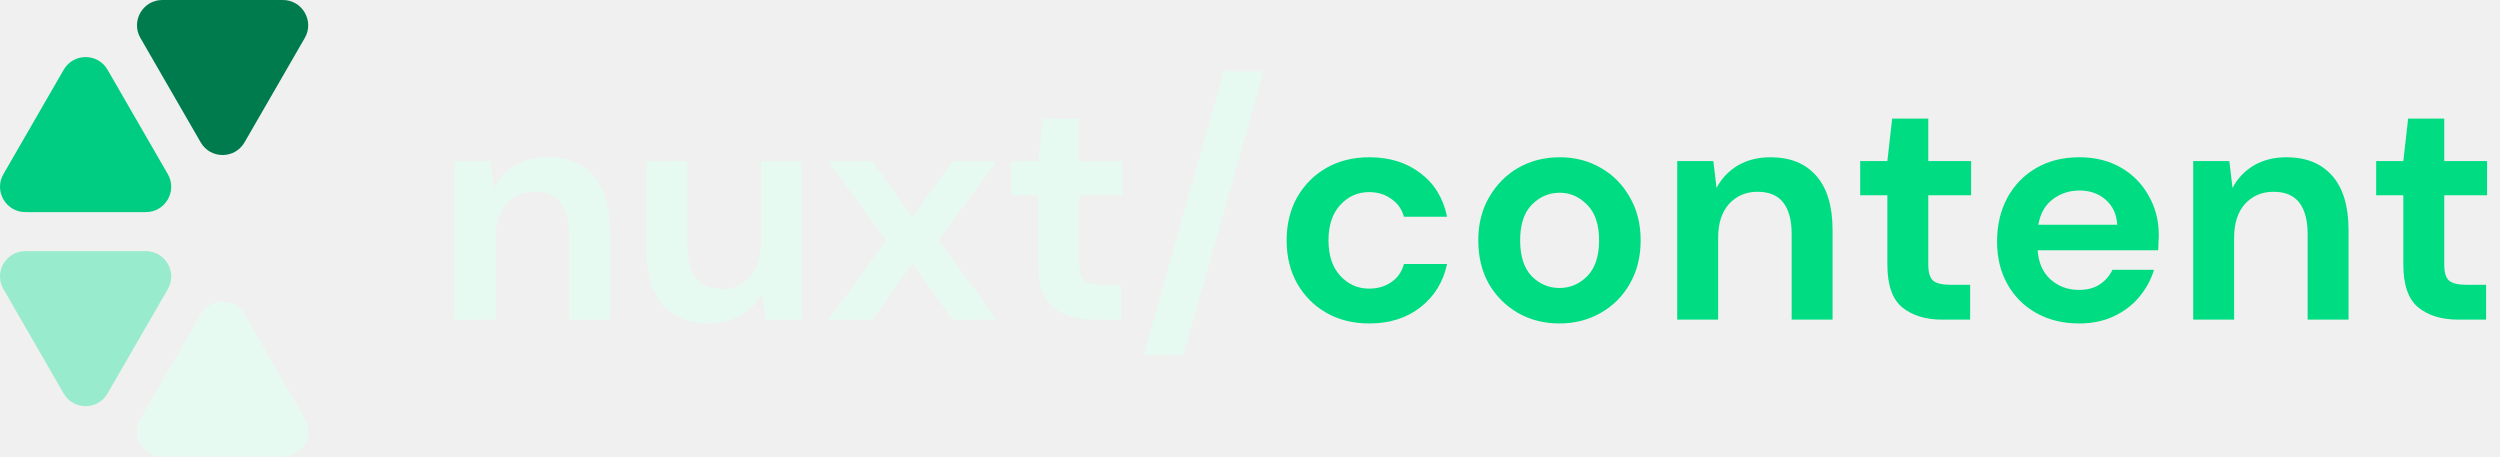
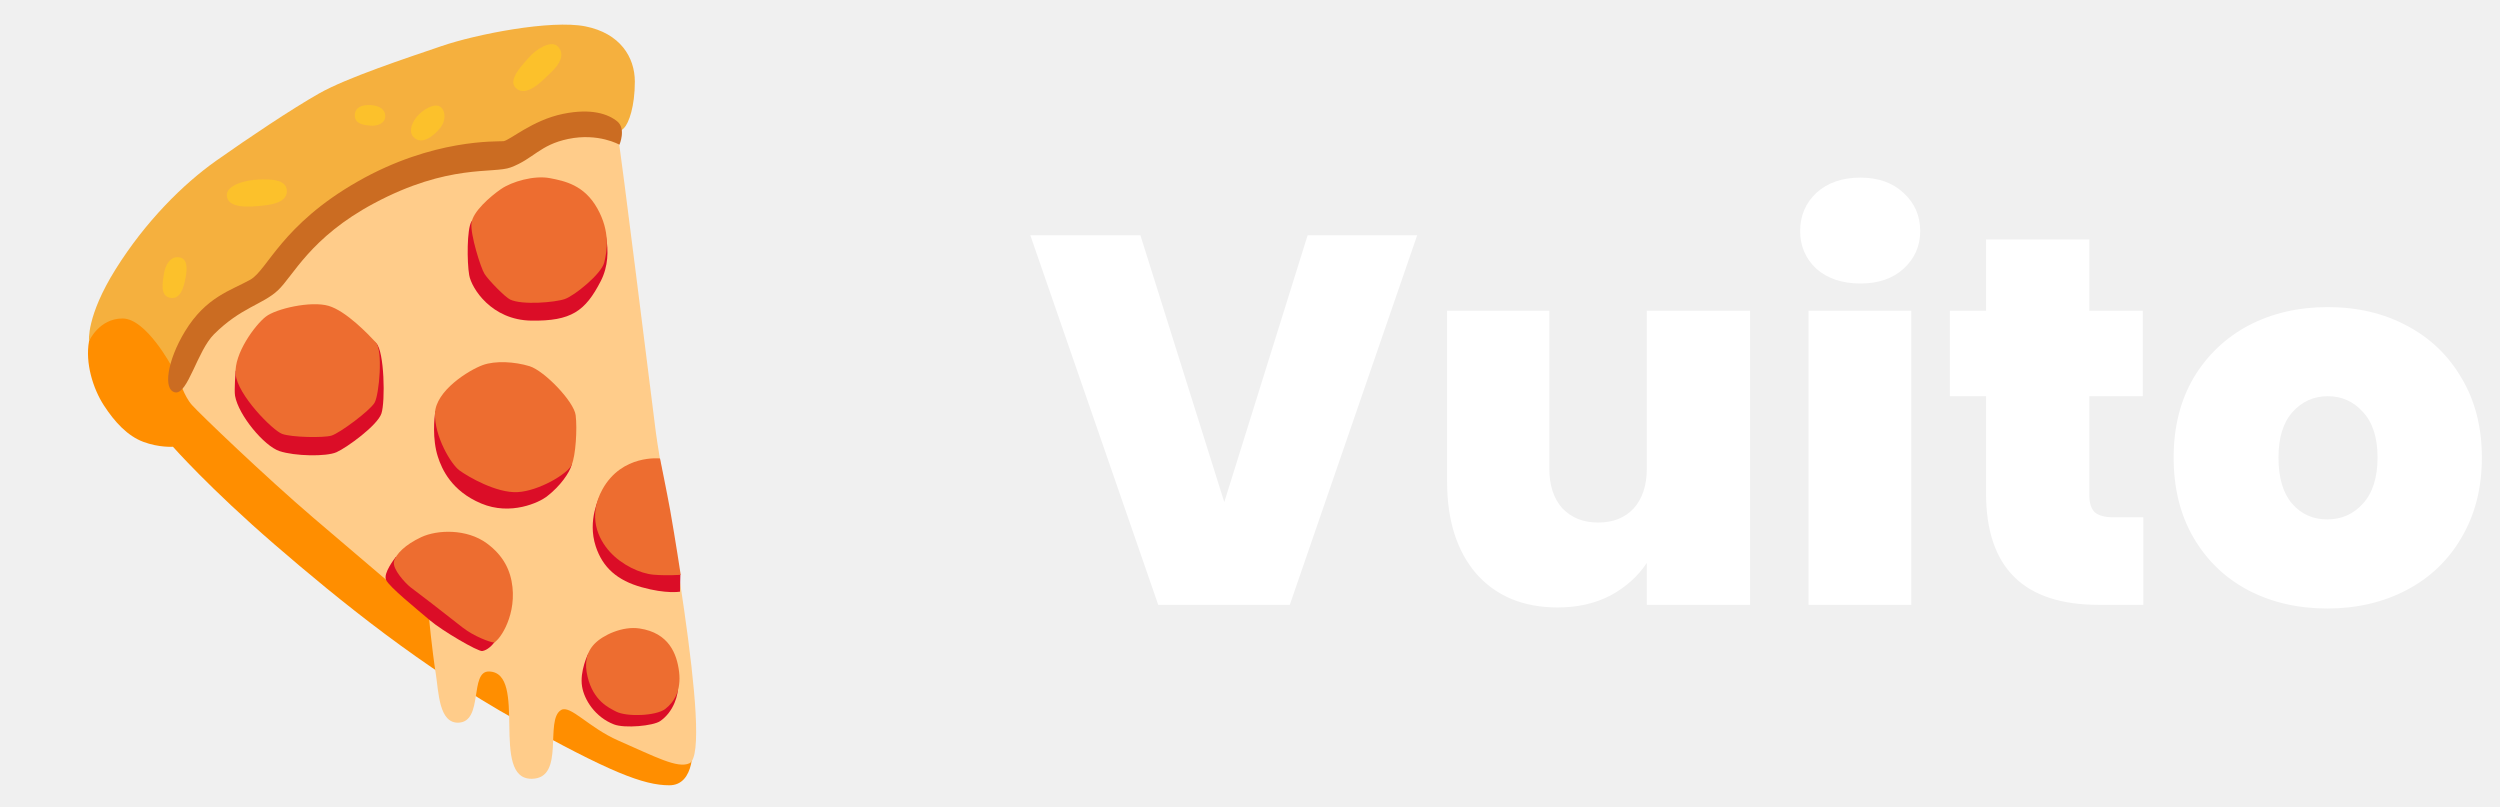
- <svg xmlns="http://www.w3.org/2000/svg" width="219" height="40" viewBox="0 0 219 40" fill="none">
-   <g clip-path="url(#clip0)">
-     <path d="M14.7 15.254C15.553 16.732 14.486 18.58 12.78 18.58H2.22C0.514 18.58 -0.553 16.732 0.3 15.254L5.58 6.109C6.433 4.63 8.567 4.63 9.42 6.109L14.7 15.254Z" fill="#00CD81" />
-     <path d="M17.58 27.529C18.433 26.05 20.567 26.05 21.42 27.529L26.7 36.673C27.553 38.151 26.486 39.999 24.78 39.999H14.22C12.514 39.999 11.447 38.151 12.3 36.673L17.58 27.529Z" fill="#E6FAF2" />
-     <path d="M21.42 12.47C20.567 13.948 18.433 13.948 17.58 12.47L12.3 3.325C11.447 1.847 12.514 0 14.22 0H24.78C26.486 0 27.553 1.847 26.7 3.325L21.42 12.47Z" fill="#007B4D" />
-     <path d="M12.78 22C14.486 22 15.553 23.848 14.7 25.326L9.42 34.471C8.567 35.95 6.433 35.95 5.58 34.471L0.3 25.326C-0.553 23.848 0.514 22 2.22 22H12.78Z" fill="#99EBCD" />
-     <path d="M39.82 28V14.112H42.984L43.264 16.464C43.693 15.643 44.309 14.989 45.112 14.504C45.933 14.019 46.895 13.776 47.996 13.776C49.713 13.776 51.048 14.317 52 15.4C52.952 16.483 53.428 18.069 53.428 20.16V28H49.844V20.496C49.844 19.301 49.601 18.387 49.116 17.752C48.631 17.117 47.875 16.8 46.848 16.8C45.84 16.8 45.009 17.155 44.356 17.864C43.721 18.573 43.404 19.563 43.404 20.832V28H39.82ZM70.239 14.112V28H67.075L66.795 25.648C66.366 26.469 65.74 27.123 64.919 27.608C64.117 28.093 63.164 28.336 62.063 28.336C60.346 28.336 59.011 27.795 58.059 26.712C57.107 25.629 56.631 24.043 56.631 21.952V14.112H60.215V21.616C60.215 22.811 60.458 23.725 60.943 24.36C61.428 24.995 62.184 25.312 63.211 25.312C64.219 25.312 65.04 24.957 65.675 24.248C66.329 23.539 66.655 22.549 66.655 21.28V14.112H70.239ZM72.574 28L77.614 21.056L72.574 14.112H76.41L79.938 19.04L83.438 14.112H87.302L82.234 21.056L87.302 28H83.438L79.938 23.072L76.41 28H72.574ZM95.774 28C94.318 28 93.151 27.645 92.274 26.936C91.396 26.227 90.958 24.967 90.958 23.156V17.108H88.578V14.112H90.958L91.378 10.388H94.542V14.112H98.294V17.108H94.542V23.184C94.542 23.856 94.682 24.323 94.962 24.584C95.26 24.827 95.764 24.948 96.474 24.948H98.21V28H95.774ZM100.195 31.108L107.195 6.244H110.695L103.667 31.108H100.195Z" fill="#E6FAF2" />
-     <path d="M119.96 28.336C118.541 28.336 117.291 28.028 116.208 27.412C115.125 26.796 114.267 25.937 113.632 24.836C113.016 23.735 112.708 22.475 112.708 21.056C112.708 19.637 113.016 18.377 113.632 17.276C114.267 16.175 115.125 15.316 116.208 14.7C117.291 14.084 118.541 13.776 119.96 13.776C121.733 13.776 123.227 14.243 124.44 15.176C125.653 16.091 126.428 17.36 126.764 18.984H122.984C122.797 18.312 122.424 17.789 121.864 17.416C121.323 17.024 120.679 16.828 119.932 16.828C118.943 16.828 118.103 17.201 117.412 17.948C116.721 18.695 116.376 19.731 116.376 21.056C116.376 22.381 116.721 23.417 117.412 24.164C118.103 24.911 118.943 25.284 119.932 25.284C120.679 25.284 121.323 25.097 121.864 24.724C122.424 24.351 122.797 23.819 122.984 23.128H126.764C126.428 24.696 125.653 25.956 124.44 26.908C123.227 27.86 121.733 28.336 119.96 28.336ZM136.609 28.336C135.265 28.336 134.052 28.028 132.969 27.412C131.905 26.796 131.056 25.947 130.421 24.864C129.805 23.763 129.497 22.493 129.497 21.056C129.497 19.619 129.814 18.359 130.449 17.276C131.084 16.175 131.933 15.316 132.997 14.7C134.08 14.084 135.293 13.776 136.637 13.776C137.962 13.776 139.157 14.084 140.221 14.7C141.304 15.316 142.153 16.175 142.769 17.276C143.404 18.359 143.721 19.619 143.721 21.056C143.721 22.493 143.404 23.763 142.769 24.864C142.153 25.947 141.304 26.796 140.221 27.412C139.138 28.028 137.934 28.336 136.609 28.336ZM136.609 25.228C137.542 25.228 138.354 24.883 139.045 24.192C139.736 23.483 140.081 22.437 140.081 21.056C140.081 19.675 139.736 18.639 139.045 17.948C138.354 17.239 137.552 16.884 136.637 16.884C135.685 16.884 134.864 17.239 134.173 17.948C133.501 18.639 133.165 19.675 133.165 21.056C133.165 22.437 133.501 23.483 134.173 24.192C134.864 24.883 135.676 25.228 136.609 25.228ZM146.925 28V14.112H150.089L150.369 16.464C150.799 15.643 151.415 14.989 152.217 14.504C153.039 14.019 154 13.776 155.101 13.776C156.819 13.776 158.153 14.317 159.105 15.4C160.057 16.483 160.533 18.069 160.533 20.16V28H156.949V20.496C156.949 19.301 156.707 18.387 156.221 17.752C155.736 17.117 154.98 16.8 153.953 16.8C152.945 16.8 152.115 17.155 151.461 17.864C150.827 18.573 150.509 19.563 150.509 20.832V28H146.925ZM170.149 28C168.693 28 167.526 27.645 166.649 26.936C165.771 26.227 165.333 24.967 165.333 23.156V17.108H162.953V14.112H165.333L165.753 10.388H168.917V14.112H172.669V17.108H168.917V23.184C168.917 23.856 169.057 24.323 169.337 24.584C169.635 24.827 170.139 24.948 170.849 24.948H172.585V28H170.149ZM182.138 28.336C180.738 28.336 179.497 28.037 178.414 27.44C177.332 26.843 176.482 26.003 175.866 24.92C175.25 23.837 174.942 22.587 174.942 21.168C174.942 19.731 175.241 18.452 175.838 17.332C176.454 16.212 177.294 15.344 178.358 14.728C179.441 14.093 180.71 13.776 182.166 13.776C183.529 13.776 184.733 14.075 185.778 14.672C186.824 15.269 187.636 16.091 188.214 17.136C188.812 18.163 189.11 19.311 189.11 20.58C189.11 20.785 189.101 21 189.082 21.224C189.082 21.448 189.073 21.681 189.054 21.924H178.498C178.573 23.007 178.946 23.856 179.618 24.472C180.309 25.088 181.14 25.396 182.11 25.396C182.838 25.396 183.445 25.237 183.93 24.92C184.434 24.584 184.808 24.155 185.05 23.632H188.69C188.429 24.509 187.99 25.312 187.374 26.04C186.777 26.749 186.03 27.309 185.134 27.72C184.257 28.131 183.258 28.336 182.138 28.336ZM182.166 16.688C181.289 16.688 180.514 16.94 179.842 17.444C179.17 17.929 178.741 18.676 178.554 19.684H185.47C185.414 18.769 185.078 18.041 184.462 17.5C183.846 16.959 183.081 16.688 182.166 16.688ZM192.125 28V14.112H195.289L195.569 16.464C195.998 15.643 196.614 14.989 197.417 14.504C198.238 14.019 199.199 13.776 200.301 13.776C202.018 13.776 203.353 14.317 204.305 15.4C205.257 16.483 205.733 18.069 205.733 20.16V28H202.149V20.496C202.149 19.301 201.906 18.387 201.421 17.752C200.935 17.117 200.179 16.8 199.153 16.8C198.145 16.8 197.314 17.155 196.661 17.864C196.026 18.573 195.709 19.563 195.709 20.832V28H192.125ZM215.348 28C213.892 28 212.725 27.645 211.848 26.936C210.971 26.227 210.532 24.967 210.532 23.156V17.108H208.152V14.112H210.532L210.952 10.388H214.116V14.112H217.868V17.108H214.116V23.184C214.116 23.856 214.256 24.323 214.536 24.584C214.835 24.827 215.339 24.948 216.048 24.948H217.784V28H215.348Z" fill="#00DC81" />
-   </g>
-   <defs>
-     <clipPath id="clip0">
-       <rect width="219" height="40" fill="white" />
-     </clipPath>
-   </defs>
+ <svg xmlns="http://www.w3.org/2000/svg" width="124" height="40" viewBox="0 0 124 40" fill="none">
+   <path d="M6.325 14.769C6.325 14.769 4.612 15.847 4.416 16.922C4.219 18 4.612 19.272 5.15 20.103C5.688 20.934 6.325 21.622 7.109 21.916C7.894 22.209 8.578 22.159 8.578 22.159C8.578 22.159 10.391 24.216 13.619 27.006C16.847 29.797 20.962 33.125 25.613 35.719C30.262 38.312 31.928 38.95 33.2 38.95C34.472 38.95 34.425 37.041 34.278 36.453C34.131 35.866 25.956 26.762 25.956 26.762L6.325 14.769Z" fill="#FF8E00" />
+   <path d="M9.753 19.519L8.528 18.197C8.528 18.197 7.256 15.797 6.081 15.797C4.906 15.797 4.416 16.922 4.416 16.922C4.416 16.922 4.269 15.697 5.737 13.35C7.206 11.003 9.066 9.141 10.731 7.966C12.397 6.791 14.45 5.419 15.822 4.638C17.194 3.856 20.178 2.875 21.894 2.288C23.606 1.7 27.328 0.966 29.041 1.309C30.753 1.653 31.488 2.828 31.488 4.05C31.488 5.272 31.194 6.106 30.95 6.35C30.706 6.594 29.091 7.966 29.091 7.966L9.753 19.519Z" fill="#F5B03E" />
+   <path d="M13.188 14.359L10.153 16.319L8.881 18.816C8.881 18.816 9.125 19.647 9.519 20.087C9.909 20.528 13.188 23.669 15.534 25.675C17.366 27.241 21.269 30.562 21.269 30.562C21.269 30.562 21.428 32.231 21.613 33.403C21.759 34.334 21.769 35.888 22.75 35.844C23.988 35.788 23.275 33.281 24.256 33.306C26.216 33.356 24.272 38.656 26.378 38.628C28.056 38.606 26.991 35.709 27.831 35.216C28.288 34.947 29.194 36.087 30.672 36.734C32.497 37.531 33.609 38.134 34.197 37.859C35.438 37.278 32.822 23.725 32.528 21.425C32.234 19.125 30.772 7.312 30.672 6.922C30.572 6.531 28.566 6.481 28.566 6.481L25.481 7.559L21.075 8.147L15.887 11.231L13.188 14.359Z" fill="#FFCC8A" />
+   <path d="M12.422 13.869C11.459 14.412 10.219 14.716 9.172 16.441C8.3 17.878 8.069 19.35 8.691 19.462C9.312 19.575 9.784 17.406 10.613 16.581C11.941 15.253 13.016 15.113 13.778 14.406C14.541 13.7 15.375 11.781 18.553 10.084C22.256 8.106 24.469 8.628 25.334 8.303C26.466 7.878 26.772 7.184 28.188 6.891C29.684 6.581 30.725 7.178 30.725 7.178C30.725 7.178 31.066 6.388 30.613 6.019C30.159 5.65 29.325 5.362 27.931 5.647C26.406 5.956 25.275 6.975 24.966 7.003C24.656 7.031 21.491 6.862 17.731 9.009C13.972 11.156 13.269 13.387 12.422 13.869Z" fill="#CB6C22" />
+   <path d="M16.744 17.288L11.688 18.391C11.688 18.391 11.609 19.35 11.659 19.634C11.828 20.594 13.1 22.122 13.863 22.375C14.625 22.628 16.178 22.656 16.688 22.431C17.197 22.206 18.722 21.103 18.919 20.509C19.116 19.916 19.062 17.431 18.669 17.034C18.275 16.641 16.744 17.288 16.744 17.288Z" fill="#DB0D27" />
+   <path d="M13.184 15.706C12.644 16.125 11.603 17.544 11.688 18.559C11.772 19.578 13.525 21.356 14.003 21.525C14.481 21.694 16.038 21.722 16.434 21.609C16.831 21.497 18.356 20.366 18.581 19.972C18.806 19.575 19.006 17.372 18.637 16.978C18.269 16.584 17.169 15.425 16.294 15.169C15.416 14.916 13.694 15.309 13.184 15.706Z" fill="#ED6D30" />
+   <path d="M26.125 20.453C26.125 20.453 21.65 20.131 21.594 20.413C21.538 20.694 21.434 21.781 21.719 22.656C21.919 23.278 22.397 24.353 23.866 24.972C25.334 25.591 26.747 24.916 27.116 24.631C27.806 24.1 28.247 23.444 28.359 23.05C28.472 22.656 26.125 20.453 26.125 20.453Z" fill="#DB0D27" />
+   <path d="M23.95 18.106C23.259 18.356 21.606 19.378 21.575 20.509C21.547 21.641 22.366 23.025 22.791 23.334C23.216 23.644 24.628 24.466 25.672 24.409C26.719 24.353 28.159 23.506 28.356 23.053C28.553 22.6 28.637 21.272 28.553 20.594C28.469 19.916 27 18.391 26.266 18.163C25.531 17.938 24.572 17.881 23.95 18.106Z" fill="#ED6D30" />
+   <path d="M23.781 28.675C23.781 28.675 19.684 27.544 19.628 27.628C19.572 27.712 19.006 28.419 19.147 28.759C19.288 29.1 20.728 30.256 21.322 30.766C21.916 31.275 23.709 32.328 23.922 32.291C24.431 32.206 24.825 31.387 24.825 31.387L23.781 28.675Z" fill="#DB0D27" />
+   <path d="M24.147 26.95C23.147 26.216 21.688 26.272 20.897 26.641C20.106 27.009 19.625 27.488 19.541 27.856C19.456 28.225 20.109 28.934 20.366 29.131C20.619 29.328 21.387 29.909 21.387 29.909C21.387 29.909 22.528 30.803 22.95 31.128C23.538 31.581 24.275 31.837 24.472 31.866C24.669 31.894 25.587 30.706 25.419 29.122C25.331 28.312 24.988 27.569 24.147 26.95Z" fill="#ED6D30" />
+   <path d="M31.269 24.691L29.744 24.634C29.744 24.634 29.122 25.794 29.547 27.094C29.894 28.156 30.622 28.791 31.834 29.128C33.05 29.469 33.728 29.347 33.728 29.347L33.747 28.494L31.269 24.691Z" fill="#DB0D27" />
+   <path d="M32.737 22.741C32.737 22.741 30.856 22.519 29.884 24.266C29.141 25.606 29.659 26.725 30.253 27.375C30.847 28.025 31.75 28.45 32.428 28.506C33.106 28.562 33.763 28.509 33.763 28.509C33.763 28.509 33.5 26.775 33.244 25.325C33.087 24.456 32.737 22.741 32.737 22.741Z" fill="#ED6D30" />
+   <path d="M27.256 10.506C27.256 10.506 23.613 10.619 23.384 10.988C23.156 11.356 23.159 12.994 23.272 13.644C23.384 14.294 24.375 15.875 26.353 15.903C28.331 15.931 29.028 15.438 29.797 13.944C30.566 12.45 29.766 10.778 29.766 10.778L27.256 10.506Z" fill="#DB0D27" />
+   <path d="M27.284 8.838C26.494 8.684 25.391 9.006 24.853 9.375C24.316 9.744 23.441 10.506 23.384 11.072C23.328 11.637 23.837 13.275 24.034 13.588C24.231 13.897 25.05 14.738 25.306 14.859C25.9 15.141 27.538 15 28.019 14.831C28.5 14.662 29.828 13.588 29.969 13.022C30.109 12.456 30.278 11.497 29.628 10.338C28.978 9.178 28.019 8.981 27.284 8.838Z" fill="#ED6D30" />
+   <path d="M32.431 32.553L29.178 32.413C29.178 32.413 28.741 33.291 28.872 34.059C28.978 34.697 29.506 35.566 30.453 35.931C30.991 36.138 32.397 36.003 32.741 35.769C33.434 35.294 33.656 34.431 33.634 33.987C33.625 33.756 32.431 32.553 32.431 32.553Z" fill="#DB0D27" />
+   <path d="M31.722 31.172C30.878 31.044 29.906 31.5 29.488 31.934C29.069 32.369 28.984 32.913 29.144 33.569C29.434 34.769 30.203 35.109 30.559 35.294C31.087 35.566 32.538 35.513 32.994 35.166C33.447 34.822 33.791 34.234 33.684 33.331C33.575 32.425 33.175 31.391 31.722 31.172Z" fill="#ED6D30" />
+   <path d="M11.25 9.697C11.278 10.372 12.459 10.256 12.925 10.209C13.297 10.172 14.228 10.094 14.228 9.488C14.228 8.881 13.416 8.884 12.809 8.906C12.225 8.928 11.225 9.162 11.25 9.697Z" fill="#FCC12B" />
+   <path d="M17.597 5.722C17.597 6.166 18.084 6.209 18.387 6.234C18.691 6.256 19.084 6.141 19.109 5.794C19.131 5.444 18.831 5.234 18.387 5.213C17.922 5.184 17.597 5.347 17.597 5.722Z" fill="#FCC12B" />
+   <path d="M20.503 6.791C20.95 7.275 21.619 6.628 21.853 6.325C22.084 6.022 22.131 5.556 21.875 5.325C21.619 5.094 21.131 5.347 20.806 5.65C20.481 5.953 20.225 6.487 20.503 6.791Z" fill="#FCC12B" />
+   <path d="M25.55 4.325C26.094 4.941 26.991 3.906 27.363 3.556C27.734 3.206 28.038 2.719 27.688 2.325C27.337 1.931 26.547 2.487 26.247 2.837C25.944 3.184 25.2 3.931 25.55 4.325Z" fill="#FCC12B" />
+   <path d="M8.412 14.766C8.941 14.891 9.113 14.266 9.203 13.787C9.297 13.3 9.297 12.834 8.9 12.766C8.45 12.688 8.203 13.137 8.131 13.578C8.072 13.975 7.925 14.65 8.412 14.766Z" fill="#FCC12B" />
+   <path d="M70.292 11.67L63.974 30H57.448L51.104 11.67H56.564L60.724 24.904L64.858 11.67H70.292ZM86.804 15.414V30H81.682V27.92C81.249 28.579 80.65 29.116 79.888 29.532C79.125 29.931 78.25 30.13 77.262 30.13C75.563 30.13 74.22 29.575 73.232 28.466C72.261 27.339 71.776 25.814 71.776 23.89V15.414H76.846V23.24C76.846 24.072 77.062 24.731 77.496 25.216C77.947 25.684 78.536 25.918 79.264 25.918C80.009 25.918 80.599 25.684 81.032 25.216C81.465 24.731 81.682 24.072 81.682 23.24V15.414H86.804ZM92.278 14.062C91.377 14.062 90.649 13.819 90.094 13.334C89.557 12.831 89.288 12.207 89.288 11.462C89.288 10.699 89.557 10.067 90.094 9.564C90.649 9.061 91.377 8.81 92.278 8.81C93.162 8.81 93.873 9.061 94.41 9.564C94.965 10.067 95.242 10.699 95.242 11.462C95.242 12.207 94.965 12.831 94.41 13.334C93.873 13.819 93.162 14.062 92.278 14.062ZM94.8 15.414V30H89.704V15.414H94.8ZM106.308 25.658V30H104.098C100.371 30 98.508 28.154 98.508 24.462V19.652H96.714V15.414H98.508V11.878H103.63V15.414H106.282V19.652H103.63V24.54C103.63 24.939 103.717 25.225 103.89 25.398C104.081 25.571 104.393 25.658 104.826 25.658H106.308ZM115.431 30.182C113.975 30.182 112.667 29.879 111.505 29.272C110.361 28.665 109.46 27.799 108.801 26.672C108.143 25.545 107.813 24.219 107.813 22.694C107.813 21.186 108.143 19.869 108.801 18.742C109.477 17.615 110.387 16.749 111.531 16.142C112.693 15.535 114.001 15.232 115.457 15.232C116.913 15.232 118.213 15.535 119.357 16.142C120.519 16.749 121.429 17.615 122.087 18.742C122.763 19.869 123.101 21.186 123.101 22.694C123.101 24.202 122.763 25.528 122.087 26.672C121.429 27.799 120.519 28.665 119.357 29.272C118.196 29.879 116.887 30.182 115.431 30.182ZM115.431 25.762C116.142 25.762 116.731 25.502 117.199 24.982C117.685 24.445 117.927 23.682 117.927 22.694C117.927 21.706 117.685 20.952 117.199 20.432C116.731 19.912 116.151 19.652 115.457 19.652C114.764 19.652 114.183 19.912 113.715 20.432C113.247 20.952 113.013 21.706 113.013 22.694C113.013 23.699 113.239 24.462 113.689 24.982C114.14 25.502 114.721 25.762 115.431 25.762Z" fill="white" />
</svg>
